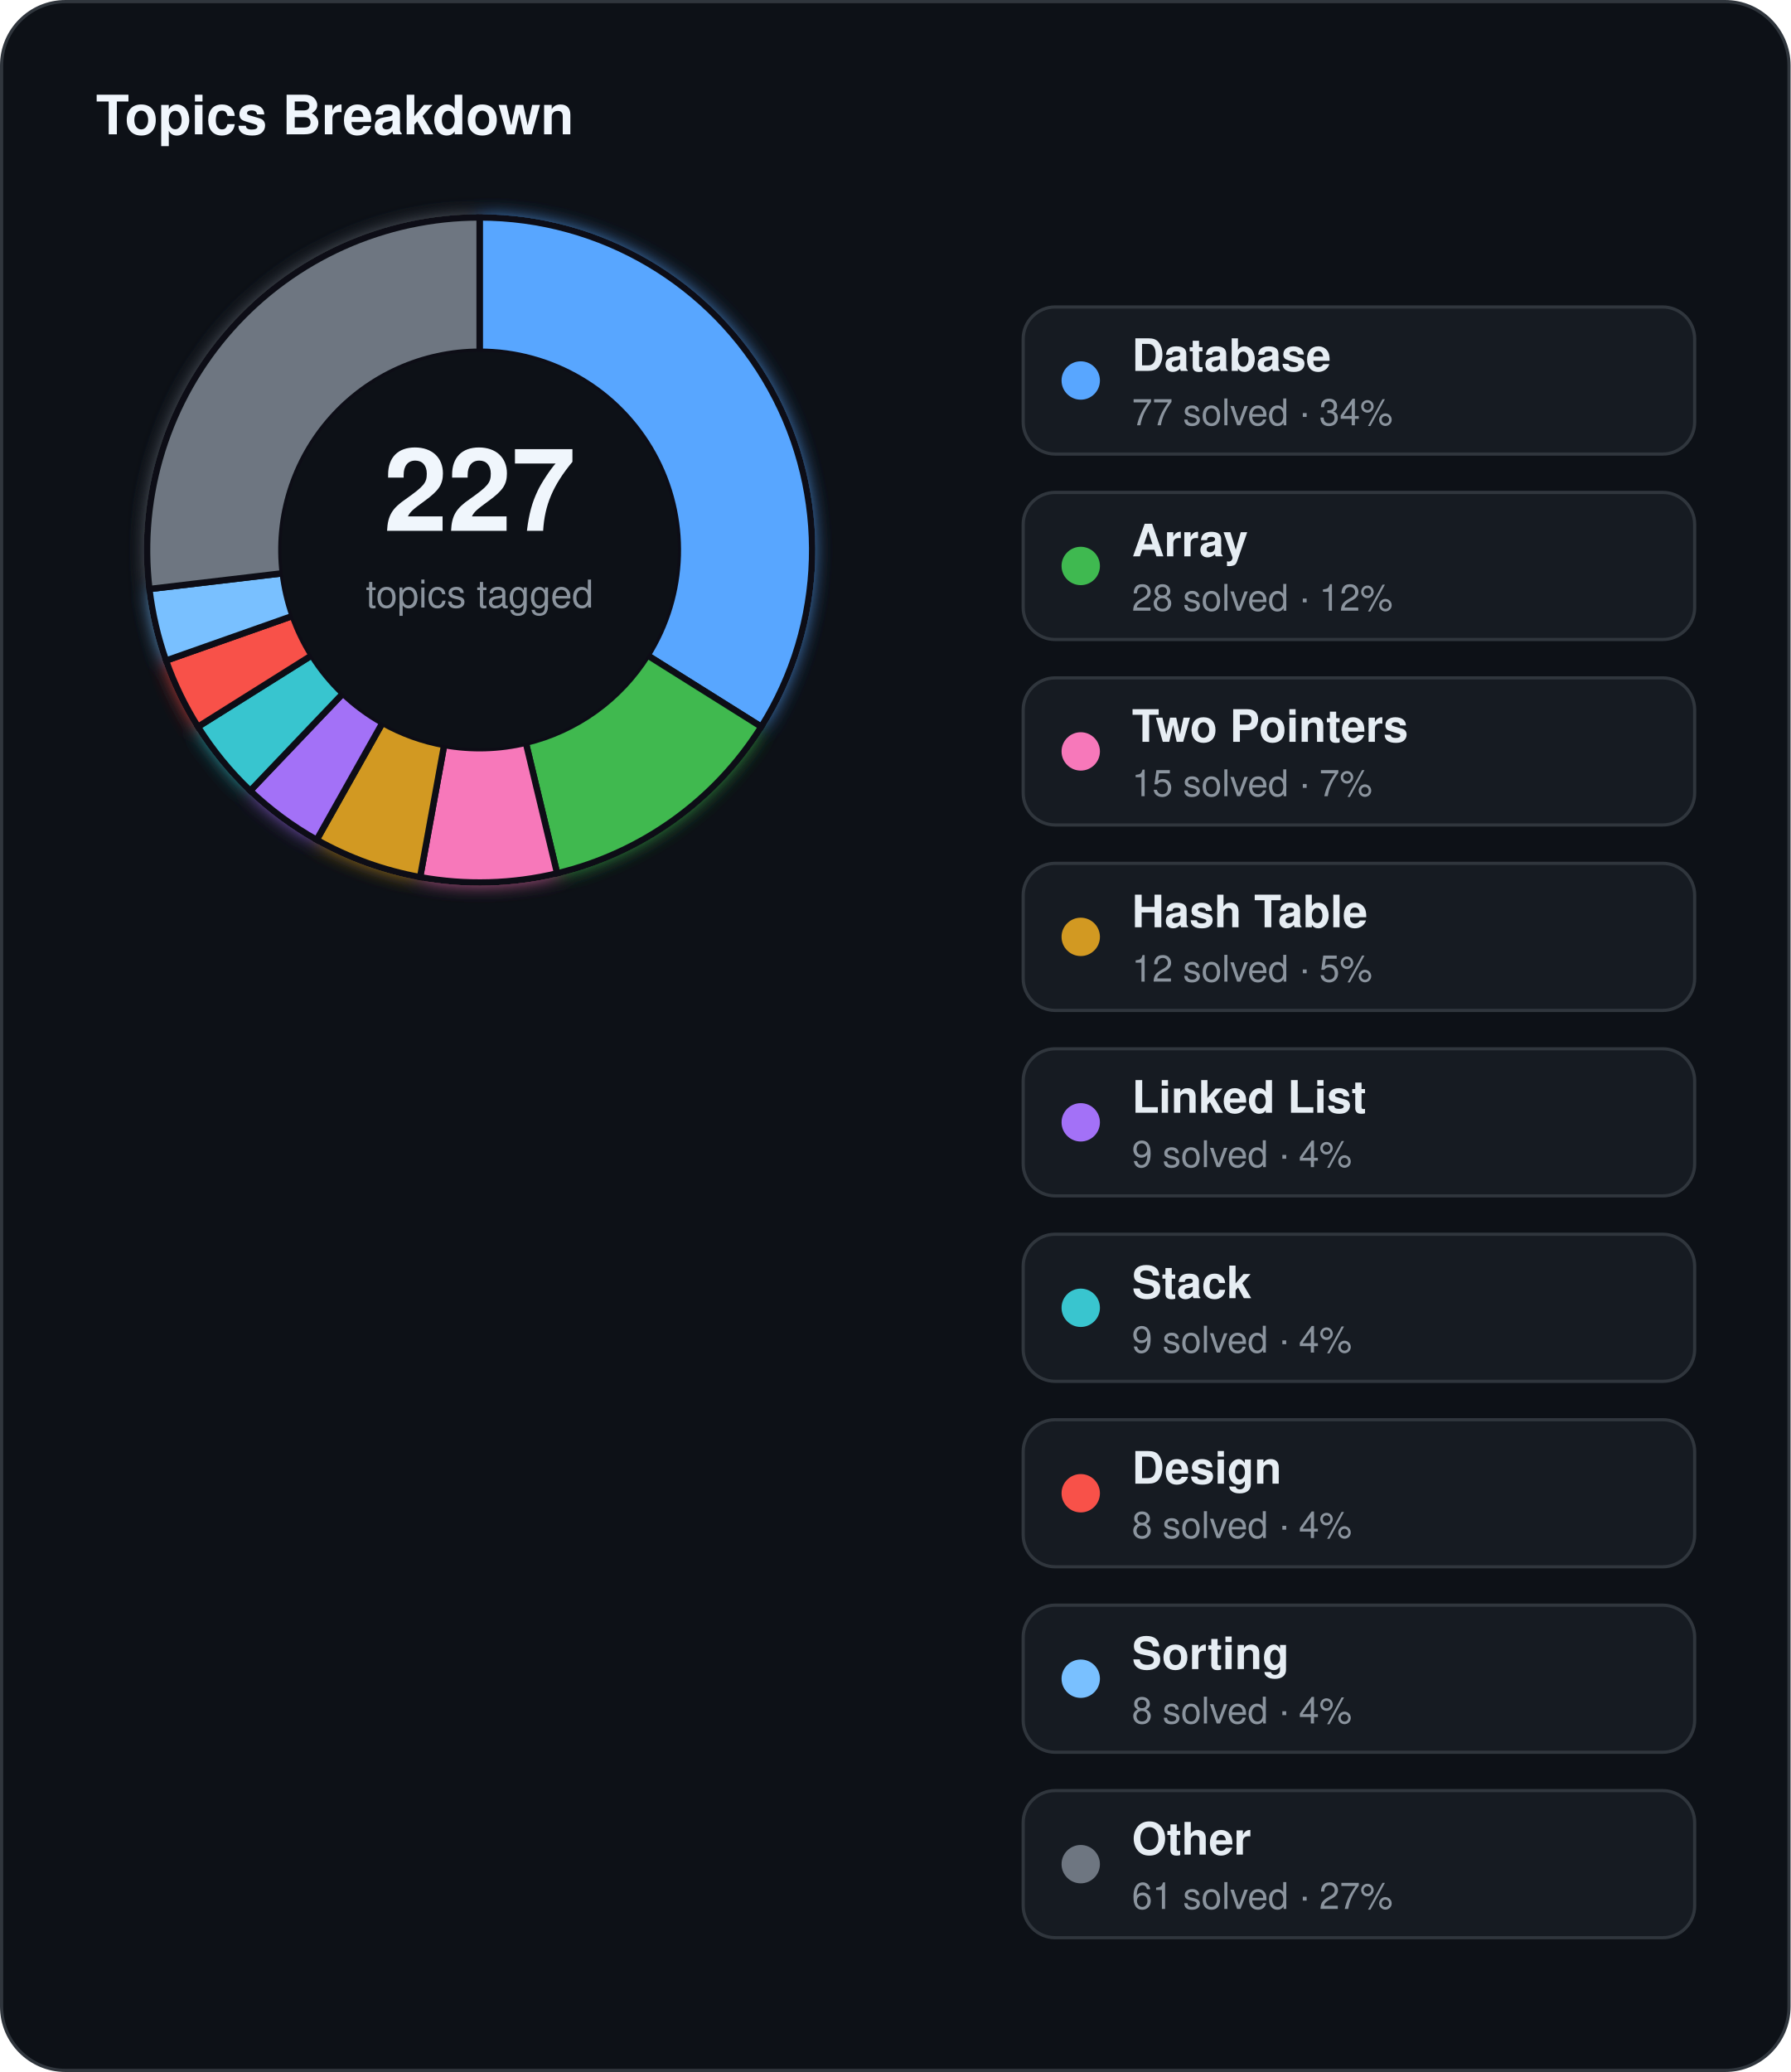
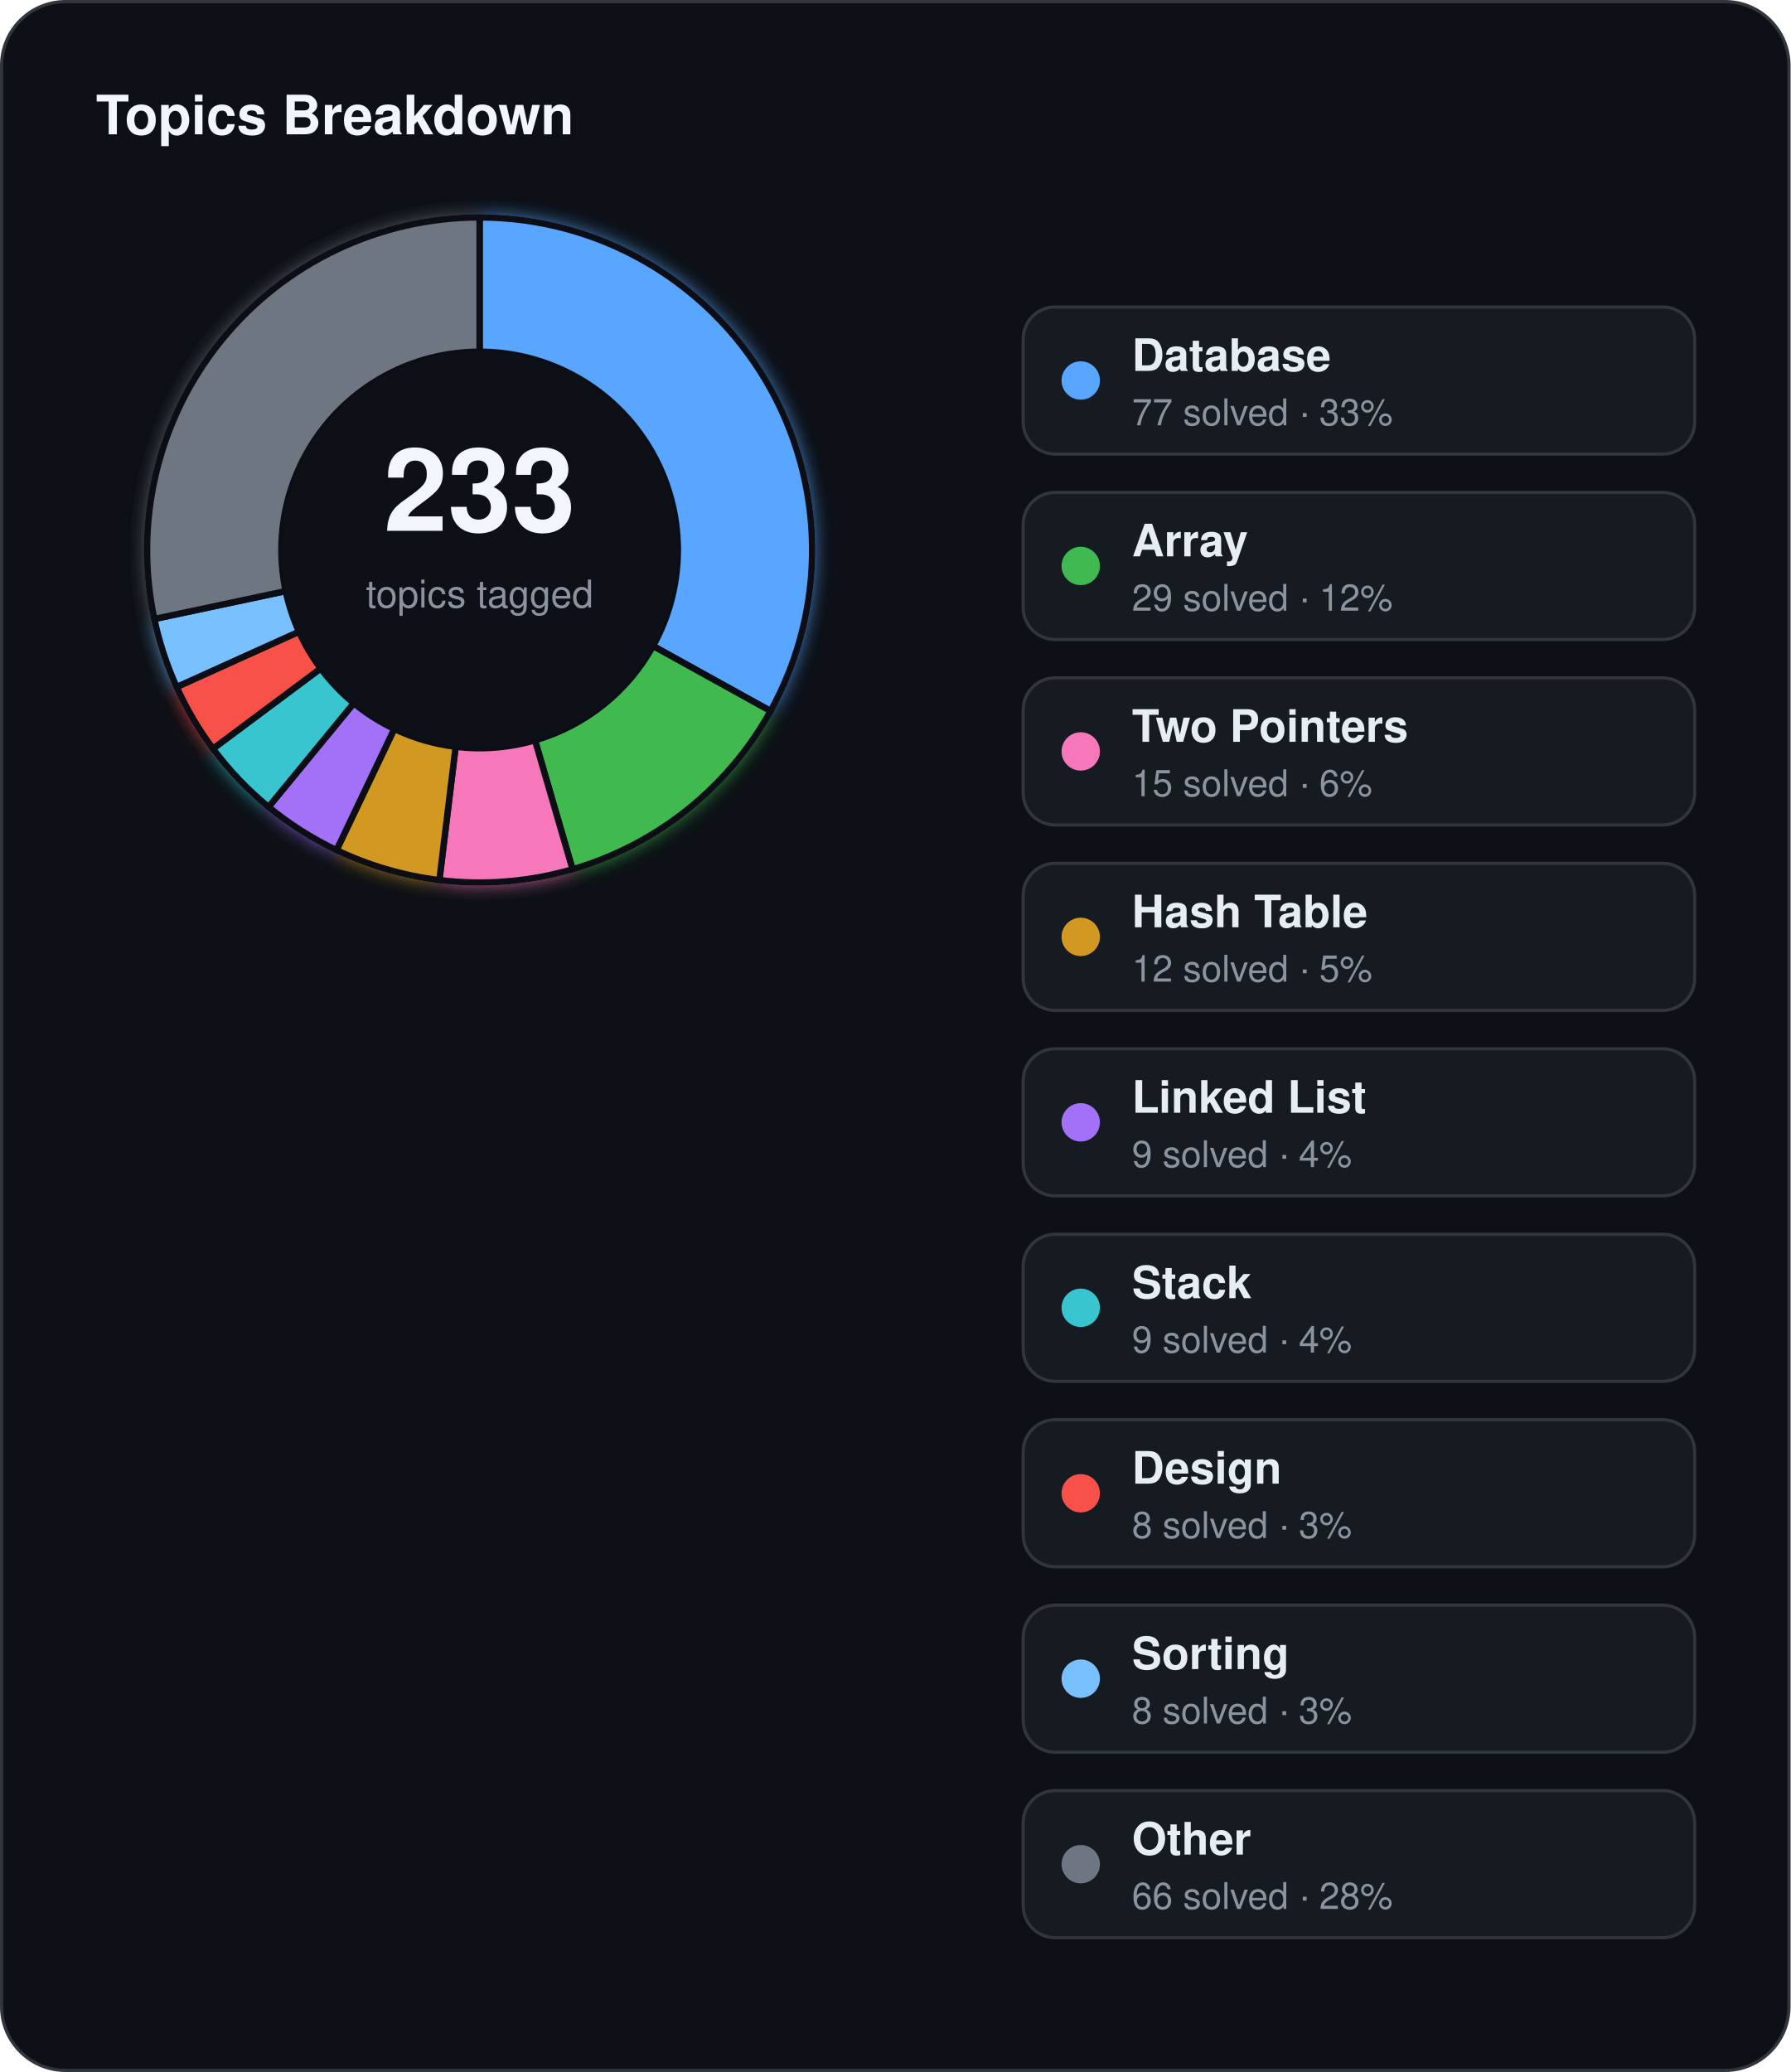
<svg xmlns="http://www.w3.org/2000/svg" width="560" height="648" viewBox="0 0 560 648">
  <defs>
    <filter id="topics-glow" x="-60%" y="-60%" width="220%" height="220%">
      <feGaussianBlur stdDeviation="3" result="blur" />
      <feMerge>
        <feMergeNode in="blur" />
        <feMergeNode in="SourceGraphic" />
      </feMerge>
    </filter>
  </defs>
  <rect x="0.5" y="0.5" width="559" height="647" rx="20" fill="#0d1117" stroke="#30363d" stroke-width="1" />
  <text x="30" y="42" fill="#f0f6fc" font-family="Segoe UI, Helvetica, Arial, sans-serif" font-size="17" font-weight="700">Topics Breakdown</text>
  <g filter="url(#topics-glow)">
-     <path d="M 150.00,68.00 A 104,104 0 0 1 238.09,227.29 L 202.51,204.96 A 62,62 0 0 0 150.00,110.00 Z" fill="#58a6ff" stroke="#0d1117" stroke-width="2" />
-     <path d="M 238.09,227.29 A 104,104 0 0 1 174.24,273.13 L 164.45,232.29 A 62,62 0 0 0 202.51,204.96 Z" fill="#3fb950" stroke="#0d1117" stroke-width="2" />
-     <path d="M 174.24,273.13 A 104,104 0 0 1 131.39,274.32 L 138.91,233.00 A 62,62 0 0 0 164.45,232.29 Z" fill="#f778ba" stroke="#0d1117" stroke-width="2" />
-     <path d="M 131.39,274.32 A 104,104 0 0 1 99.04,262.66 L 119.62,226.05 A 62,62 0 0 0 138.91,233.00 Z" fill="#d29922" stroke="#0d1117" stroke-width="2" />
-     <path d="M 99.04,262.66 A 104,104 0 0 1 78.26,247.30 L 107.23,216.89 A 62,62 0 0 0 119.62,226.05 Z" fill="#a371f7" stroke="#0d1117" stroke-width="2" />
-     <path d="M 78.26,247.30 A 104,104 0 0 1 61.91,227.29 L 97.49,204.96 A 62,62 0 0 0 107.23,216.89 Z" fill="#39c5cf" stroke="#0d1117" stroke-width="2" />
-     <path d="M 61.91,227.29 A 104,104 0 0 1 51.92,206.59 L 91.53,192.62 A 62,62 0 0 0 97.49,204.96 Z" fill="#f85149" stroke="#0d1117" stroke-width="2" />
-     <path d="M 51.92,206.59 A 104,104 0 0 1 46.72,184.21 L 88.43,179.28 A 62,62 0 0 0 91.53,192.62 Z" fill="#79c0ff" stroke="#0d1117" stroke-width="2" />
-     <path d="M 46.72,184.21 A 104,104 0 0 1 150.00,68.00 L 150.00,110.00 A 62,62 0 0 0 88.43,179.28 Z" fill="#6e7681" stroke="#0d1117" stroke-width="2" />
+     <path d="M 150.00,68.00 A 104,104 0 0 1 240.99,222.37 L 204.24,202.03 A 62,62 0 0 0 150.00,110.00 Z" fill="#58a6ff" stroke="#0d1117" stroke-width="2" />
+     <path d="M 240.99,222.37 A 104,104 0 0 1 179.06,271.86 L 167.32,231.53 A 62,62 0 0 0 204.24,202.03 Z" fill="#3fb950" stroke="#0d1117" stroke-width="2" />
+     <path d="M 179.06,271.86 A 104,104 0 0 1 137.41,275.24 L 142.49,233.54 A 62,62 0 0 0 167.32,231.53 Z" fill="#f778ba" stroke="#0d1117" stroke-width="2" />
+     <path d="M 137.41,275.24 A 104,104 0 0 1 105.24,265.87 L 123.31,227.96 A 62,62 0 0 0 142.49,233.54 Z" fill="#d29922" stroke="#0d1117" stroke-width="2" />
+     <path d="M 105.24,265.87 A 104,104 0 0 1 83.99,252.37 L 110.65,219.91 A 62,62 0 0 0 123.31,227.96 Z" fill="#a371f7" stroke="#0d1117" stroke-width="2" />
+     <path d="M 83.99,252.37 A 104,104 0 0 1 66.61,234.15 L 100.29,209.05 A 62,62 0 0 0 110.65,219.91 Z" fill="#39c5cf" stroke="#0d1117" stroke-width="2" />
+     <path d="M 66.61,234.15 A 104,104 0 0 1 55.24,214.85 L 93.51,197.55 A 62,62 0 0 0 100.29,209.05 Z" fill="#f85149" stroke="#0d1117" stroke-width="2" />
+     <path d="M 55.24,214.85 A 104,104 0 0 1 48.26,193.58 L 89.35,184.86 A 62,62 0 0 0 93.51,197.55 Z" fill="#79c0ff" stroke="#0d1117" stroke-width="2" />
+     <path d="M 48.26,193.58 A 104,104 0 0 1 150.00,68.00 L 150.00,110.00 A 62,62 0 0 0 89.35,184.86 Z" fill="#6e7681" stroke="#0d1117" stroke-width="2" />
  </g>
  <circle cx="150" cy="172" r="62" fill="#0d1117" />
-   <text x="150" y="166" text-anchor="middle" fill="#f0f6fc" font-family="Segoe UI, Helvetica, Arial, sans-serif" font-size="36" font-weight="700">227</text>
+   <text x="150" y="166" text-anchor="middle" fill="#f0f6fc" font-family="Segoe UI, Helvetica, Arial, sans-serif" font-size="36" font-weight="700">233</text>
  <text x="150" y="190" text-anchor="middle" fill="#8b949e" font-family="Segoe UI, Helvetica, Arial, sans-serif" font-size="12">topics tagged</text>
  <rect x="320" y="96" width="210" height="46" rx="10" fill="#161b22" stroke="#30363d" stroke-width="1" />
  <circle cx="338" cy="119" r="6" fill="#58a6ff" />
  <text x="354" y="116" fill="#e6edf3" font-family="Segoe UI, Helvetica, Arial, sans-serif" font-size="14" font-weight="600">Database</text>
-   <text x="354" y="133" fill="#8b949e" font-family="Segoe UI, Helvetica, Arial, sans-serif" font-size="11.5">77 solved · 34%</text>
+   <text x="354" y="133" fill="#8b949e" font-family="Segoe UI, Helvetica, Arial, sans-serif" font-size="11.5">77 solved · 33%</text>
  <rect x="320" y="154" width="210" height="46" rx="10" fill="#161b22" stroke="#30363d" stroke-width="1" />
  <circle cx="338" cy="177" r="6" fill="#3fb950" />
  <text x="354" y="174" fill="#e6edf3" font-family="Segoe UI, Helvetica, Arial, sans-serif" font-size="14" font-weight="600">Array</text>
-   <text x="354" y="191" fill="#8b949e" font-family="Segoe UI, Helvetica, Arial, sans-serif" font-size="11.5">28 solved · 12%</text>
+   <text x="354" y="191" fill="#8b949e" font-family="Segoe UI, Helvetica, Arial, sans-serif" font-size="11.5">29 solved · 12%</text>
  <rect x="320" y="212" width="210" height="46" rx="10" fill="#161b22" stroke="#30363d" stroke-width="1" />
  <circle cx="338" cy="235" r="6" fill="#f778ba" />
  <text x="354" y="232" fill="#e6edf3" font-family="Segoe UI, Helvetica, Arial, sans-serif" font-size="14" font-weight="600">Two Pointers</text>
-   <text x="354" y="249" fill="#8b949e" font-family="Segoe UI, Helvetica, Arial, sans-serif" font-size="11.5">15 solved · 7%</text>
+   <text x="354" y="249" fill="#8b949e" font-family="Segoe UI, Helvetica, Arial, sans-serif" font-size="11.5">15 solved · 6%</text>
  <rect x="320" y="270" width="210" height="46" rx="10" fill="#161b22" stroke="#30363d" stroke-width="1" />
  <circle cx="338" cy="293" r="6" fill="#d29922" />
  <text x="354" y="290" fill="#e6edf3" font-family="Segoe UI, Helvetica, Arial, sans-serif" font-size="14" font-weight="600">Hash Table</text>
  <text x="354" y="307" fill="#8b949e" font-family="Segoe UI, Helvetica, Arial, sans-serif" font-size="11.5">12 solved · 5%</text>
  <rect x="320" y="328" width="210" height="46" rx="10" fill="#161b22" stroke="#30363d" stroke-width="1" />
  <circle cx="338" cy="351" r="6" fill="#a371f7" />
  <text x="354" y="348" fill="#e6edf3" font-family="Segoe UI, Helvetica, Arial, sans-serif" font-size="14" font-weight="600">Linked List</text>
  <text x="354" y="365" fill="#8b949e" font-family="Segoe UI, Helvetica, Arial, sans-serif" font-size="11.5">9 solved · 4%</text>
  <rect x="320" y="386" width="210" height="46" rx="10" fill="#161b22" stroke="#30363d" stroke-width="1" />
  <circle cx="338" cy="409" r="6" fill="#39c5cf" />
  <text x="354" y="406" fill="#e6edf3" font-family="Segoe UI, Helvetica, Arial, sans-serif" font-size="14" font-weight="600">Stack</text>
  <text x="354" y="423" fill="#8b949e" font-family="Segoe UI, Helvetica, Arial, sans-serif" font-size="11.5">9 solved · 4%</text>
  <rect x="320" y="444" width="210" height="46" rx="10" fill="#161b22" stroke="#30363d" stroke-width="1" />
  <circle cx="338" cy="467" r="6" fill="#f85149" />
  <text x="354" y="464" fill="#e6edf3" font-family="Segoe UI, Helvetica, Arial, sans-serif" font-size="14" font-weight="600">Design</text>
-   <text x="354" y="481" fill="#8b949e" font-family="Segoe UI, Helvetica, Arial, sans-serif" font-size="11.5">8 solved · 4%</text>
+   <text x="354" y="481" fill="#8b949e" font-family="Segoe UI, Helvetica, Arial, sans-serif" font-size="11.5">8 solved · 3%</text>
  <rect x="320" y="502" width="210" height="46" rx="10" fill="#161b22" stroke="#30363d" stroke-width="1" />
  <circle cx="338" cy="525" r="6" fill="#79c0ff" />
  <text x="354" y="522" fill="#e6edf3" font-family="Segoe UI, Helvetica, Arial, sans-serif" font-size="14" font-weight="600">Sorting</text>
-   <text x="354" y="539" fill="#8b949e" font-family="Segoe UI, Helvetica, Arial, sans-serif" font-size="11.5">8 solved · 4%</text>
+   <text x="354" y="539" fill="#8b949e" font-family="Segoe UI, Helvetica, Arial, sans-serif" font-size="11.5">8 solved · 3%</text>
  <rect x="320" y="560" width="210" height="46" rx="10" fill="#161b22" stroke="#30363d" stroke-width="1" />
  <circle cx="338" cy="583" r="6" fill="#6e7681" />
  <text x="354" y="580" fill="#e6edf3" font-family="Segoe UI, Helvetica, Arial, sans-serif" font-size="14" font-weight="600">Other</text>
-   <text x="354" y="597" fill="#8b949e" font-family="Segoe UI, Helvetica, Arial, sans-serif" font-size="11.5">61 solved · 27%</text>
+   <text x="354" y="597" fill="#8b949e" font-family="Segoe UI, Helvetica, Arial, sans-serif" font-size="11.5">66 solved · 28%</text>
</svg>
